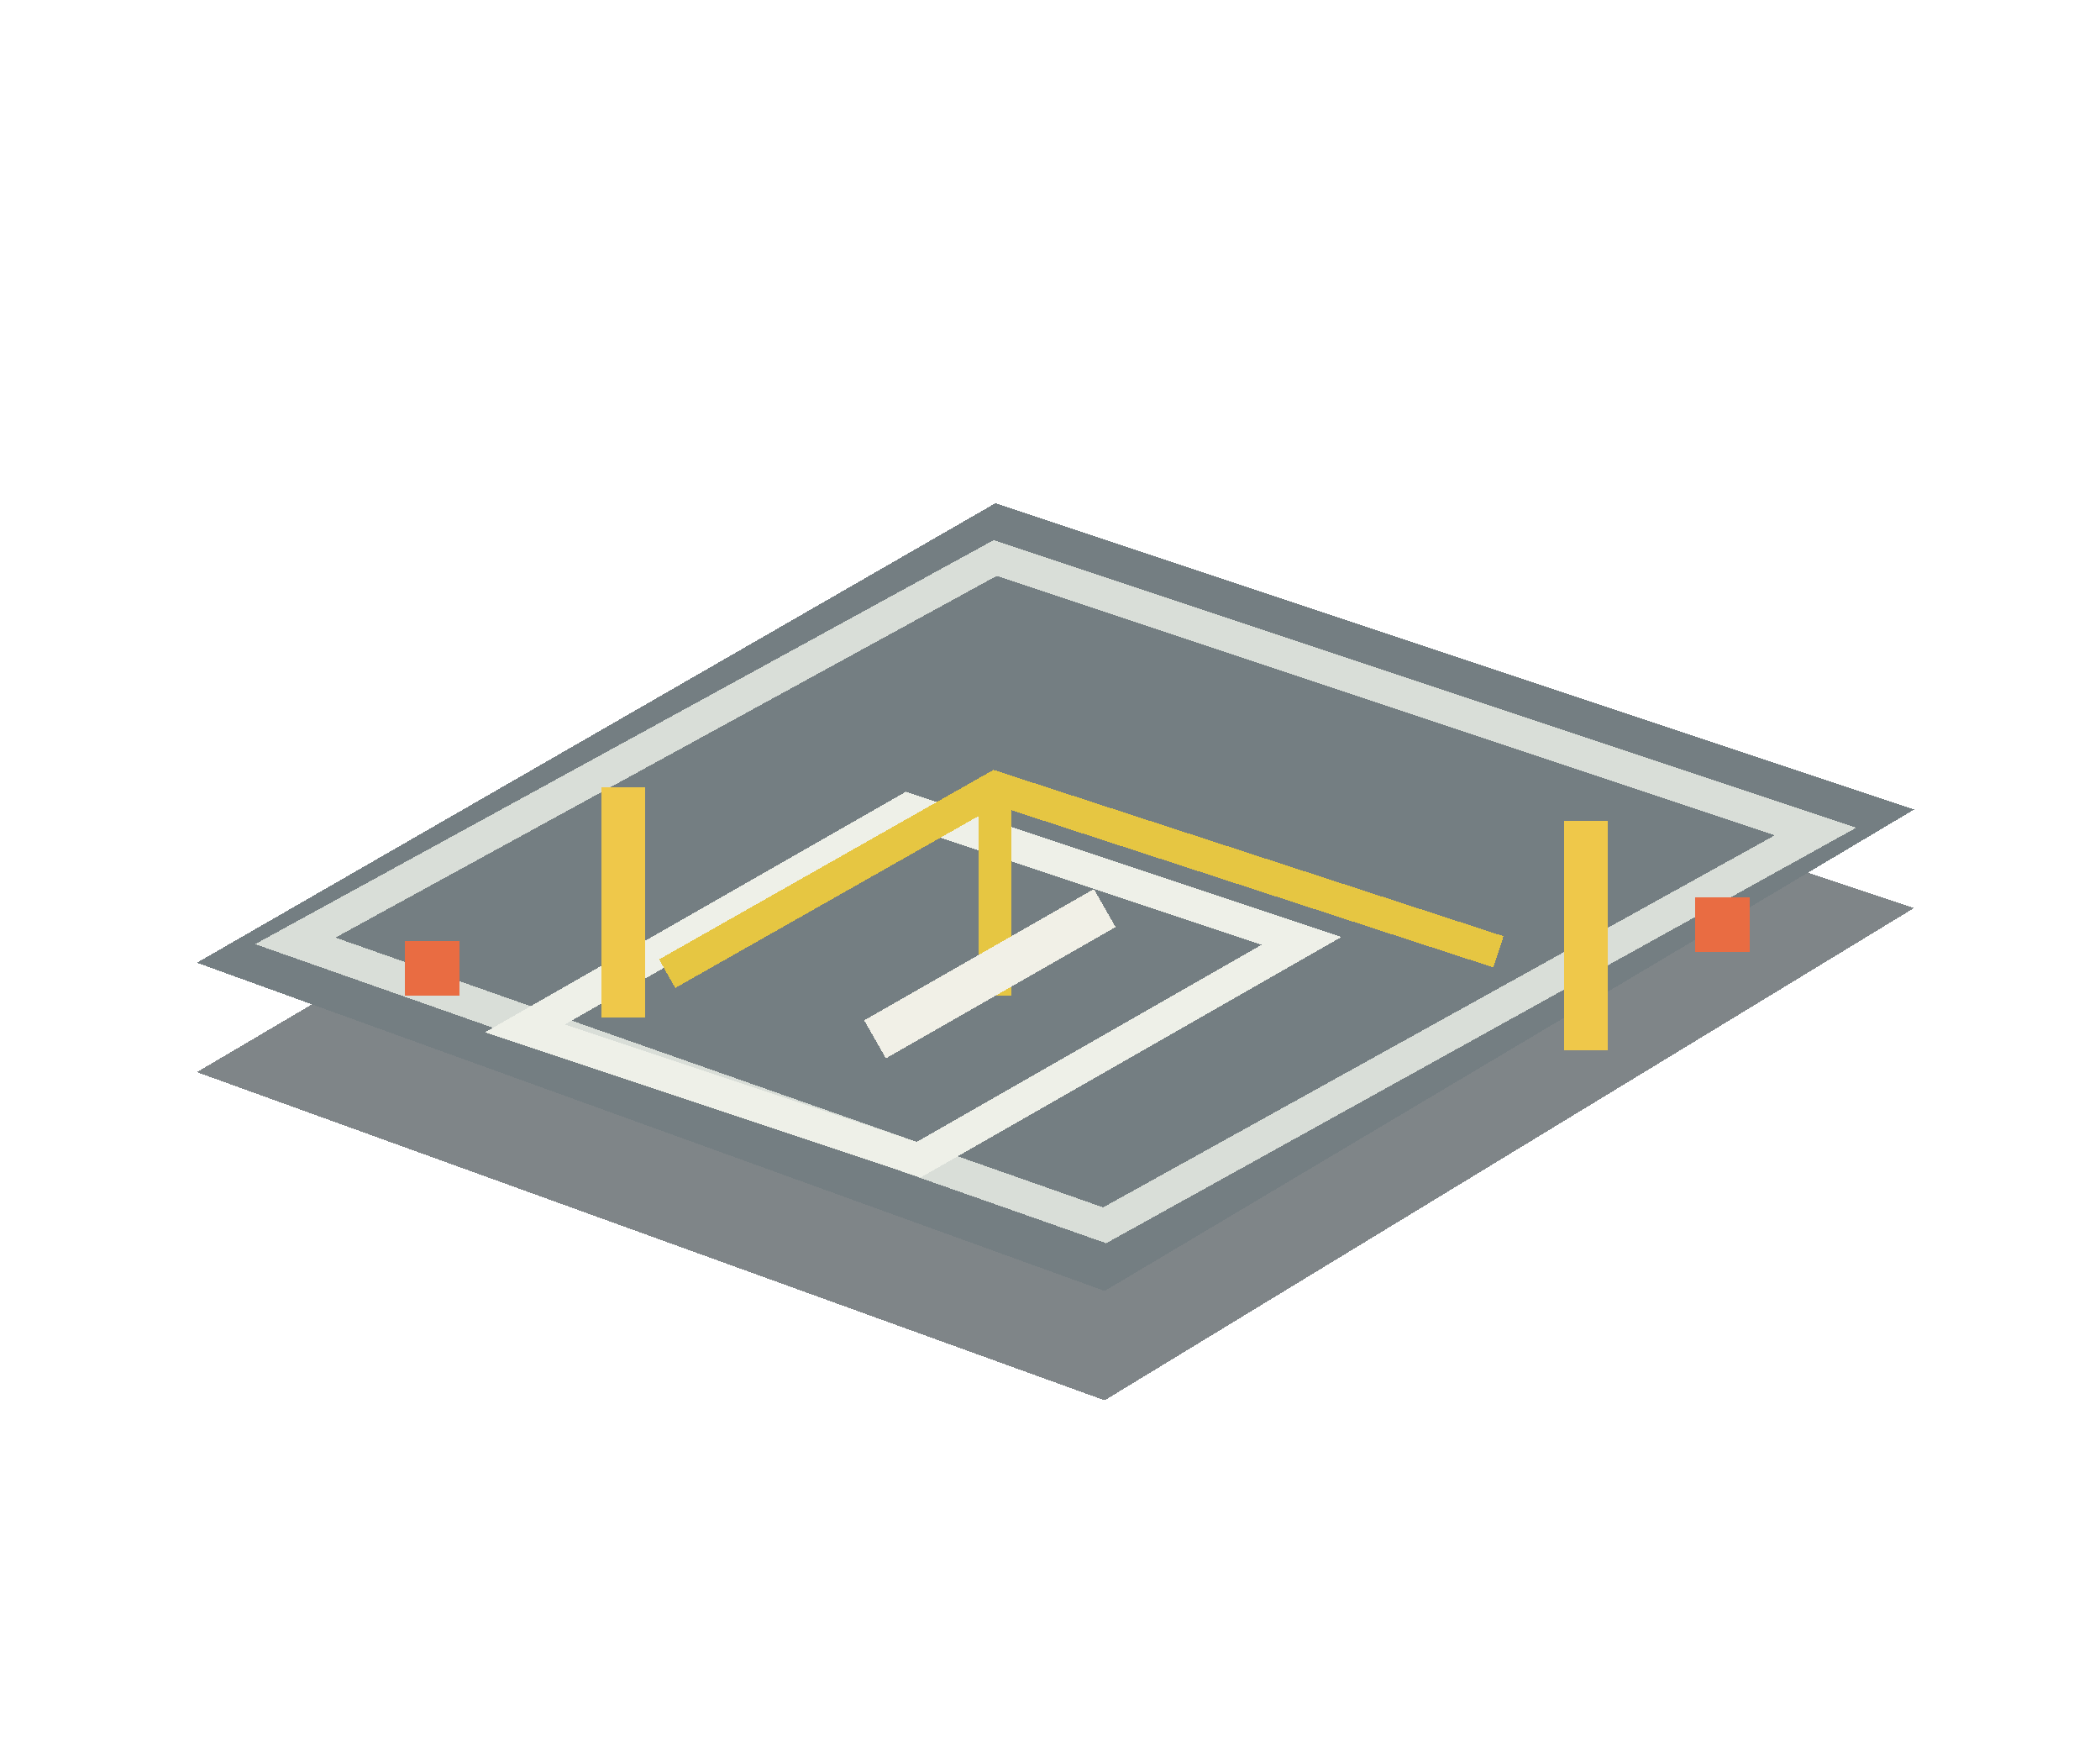
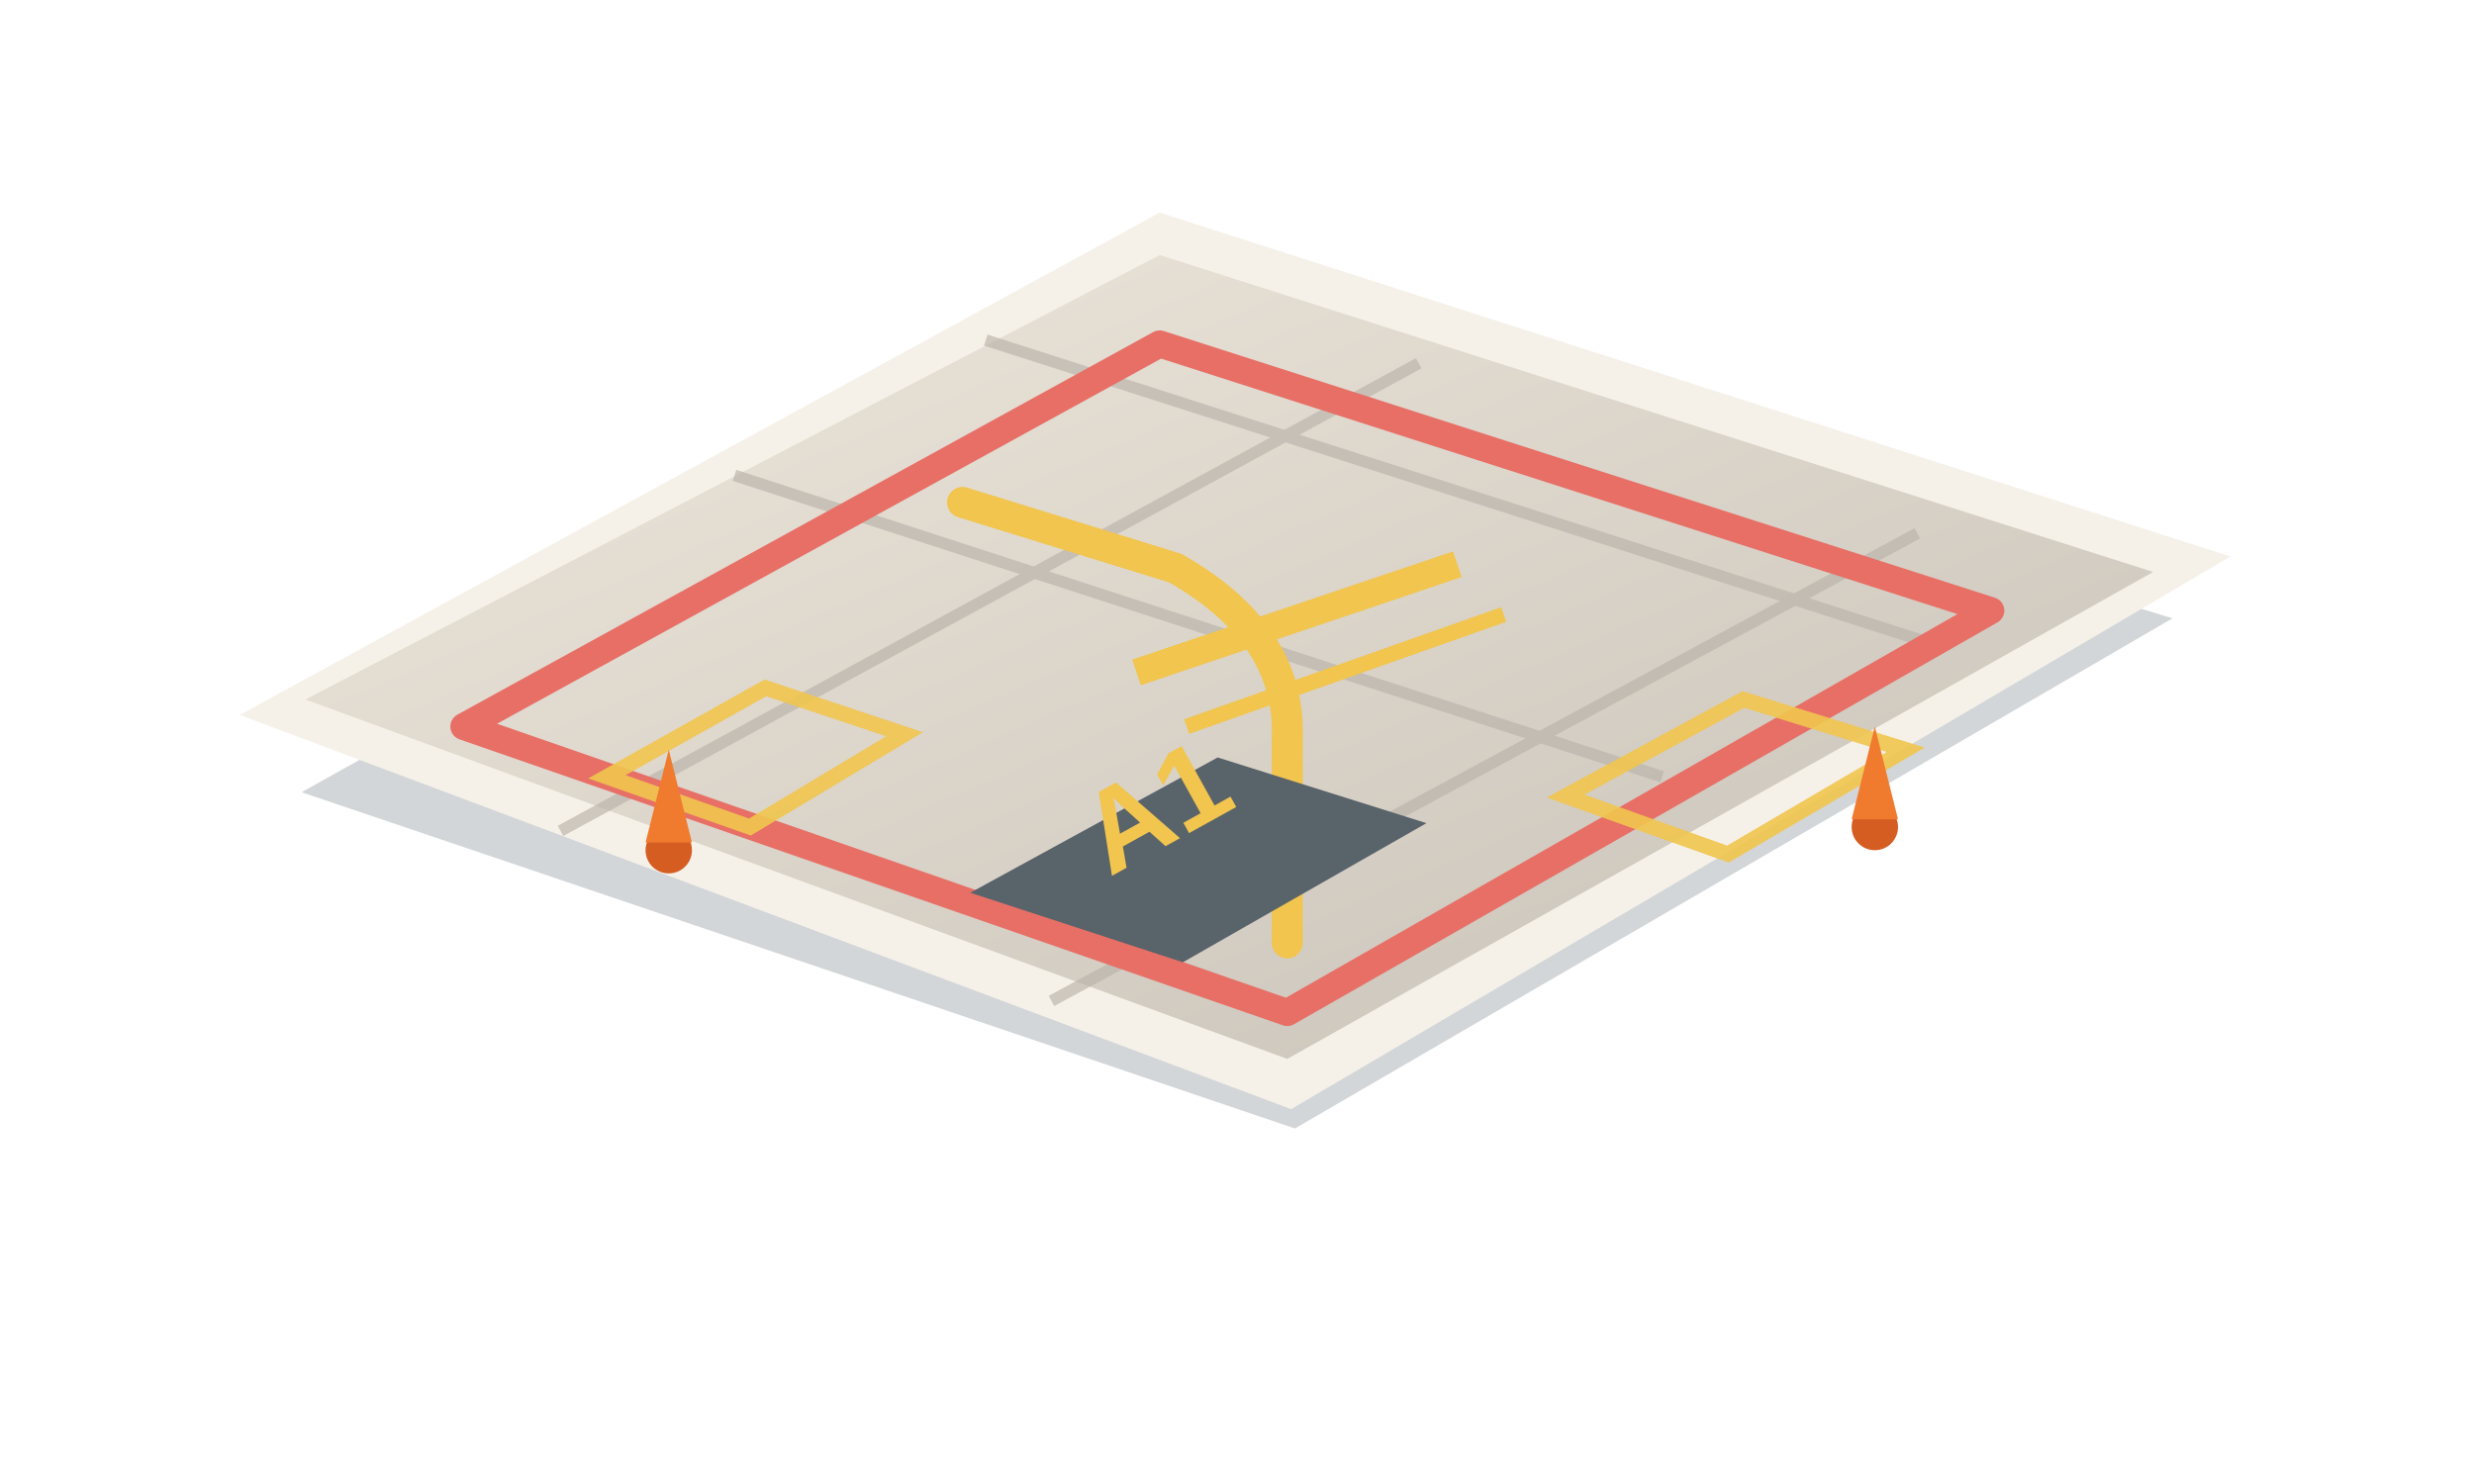
- <svg xmlns="http://www.w3.org/2000/svg" width="192" height="160" viewBox="0 0 192 160" shape-rendering="crispEdges">
-   <polygon points="18,98 91,55 175,83 101,128" fill="#162126" opacity=".55" />
-   <polygon points="18,88 91,46 175,74 101,118" fill="#747e82" />
-   <polygon points="27,86 91,51 166,76 101,112" fill="none" stroke="#d9ded8" stroke-width="3" />
-   <path d="M48 94 L83 74 L119 86 L84 106 Z" fill="none" stroke="#eef0e8" stroke-width="3" />
-   <path d="M61 89 L91 72 L137 87" fill="none" stroke="#e6c642" stroke-width="3" />
-   <path d="M91 72 L91 91" fill="none" stroke="#e6c642" stroke-width="3" />
-   <path d="M80 95 L101 83" fill="none" stroke="#f1f0e7" stroke-width="4" />
-   <rect x="55" y="72" width="4" height="21" fill="#efc84a" />
-   <rect x="143" y="75" width="4" height="21" fill="#efc84a" />
-   <rect x="37" y="86" width="5" height="5" fill="#e96c42" />
-   <rect x="155" y="82" width="5" height="5" fill="#e96c42" />
+ <svg xmlns="http://www.w3.org/2000/svg" width="640" height="384" viewBox="0 0 640 384">
+   <defs>
+     <linearGradient id="apron" x1="0" y1="0" x2="1" y2="1">
+       <stop stop-color="#eee8dd" />
+       <stop offset="1" stop-color="#c7c0b6" />
+     </linearGradient>
+   </defs>
+   <polygon points="78,205 302,80 562,160 335,292" fill="#23343a" opacity=".20" />
+   <polygon points="62,185 300,55 577,144 334,287" fill="#f5f1e9" />
+   <polygon points="79,181 300,66 557,148 333,274" fill="url(#apron)" />
+   <g stroke="#b9b2a9" stroke-width="3" opacity=".65">
+     <line x1="190" y1="123" x2="430" y2="201" />
+     <line x1="255" y1="88" x2="498" y2="166" />
+     <line x1="145" y1="215" x2="367" y2="94" />
+     <line x1="272" y1="259" x2="496" y2="138" />
+   </g>
+   <polygon points="120,188 300,89 515,158 333,262" fill="none" stroke="#e76f66" stroke-width="7" stroke-linejoin="round" />
+   <path d="M333 244 L333 191 Q334 164 304 147 L249 130" fill="none" stroke="#f1c54e" stroke-width="8" stroke-linecap="round" />
+   <line x1="294" y1="174" x2="377" y2="146" stroke="#f1c54e" stroke-width="7" />
+   <line x1="307" y1="188" x2="389" y2="159" stroke="#f1c54e" stroke-width="4" />
+   <polygon points="251,231 315,196 369,213 306,249" fill="#59636a" />
+   <text x="287" y="227" font-family="Arial, sans-serif" font-size="30" font-weight="700" fill="#f1c54e" transform="rotate(-29 287 227)">A1</text>
+   <g fill="none" stroke="#f1c54e" stroke-width="4" opacity=".9">
+     <polygon points="405,206 451,181 493,194 447,221" />
+     <polygon points="157,201 198,178 234,190 194,214" />
+   </g>
+   <g>
+     <circle cx="173" cy="220" r="6" fill="#d55d22" />
+     <polygon points="167,218 173,194 179,218" fill="#f07b2f" />
+     <circle cx="485" cy="214" r="6" fill="#d55d22" />
+     <polygon points="479,212 485,188 491,212" fill="#f07b2f" />
+   </g>
</svg>
